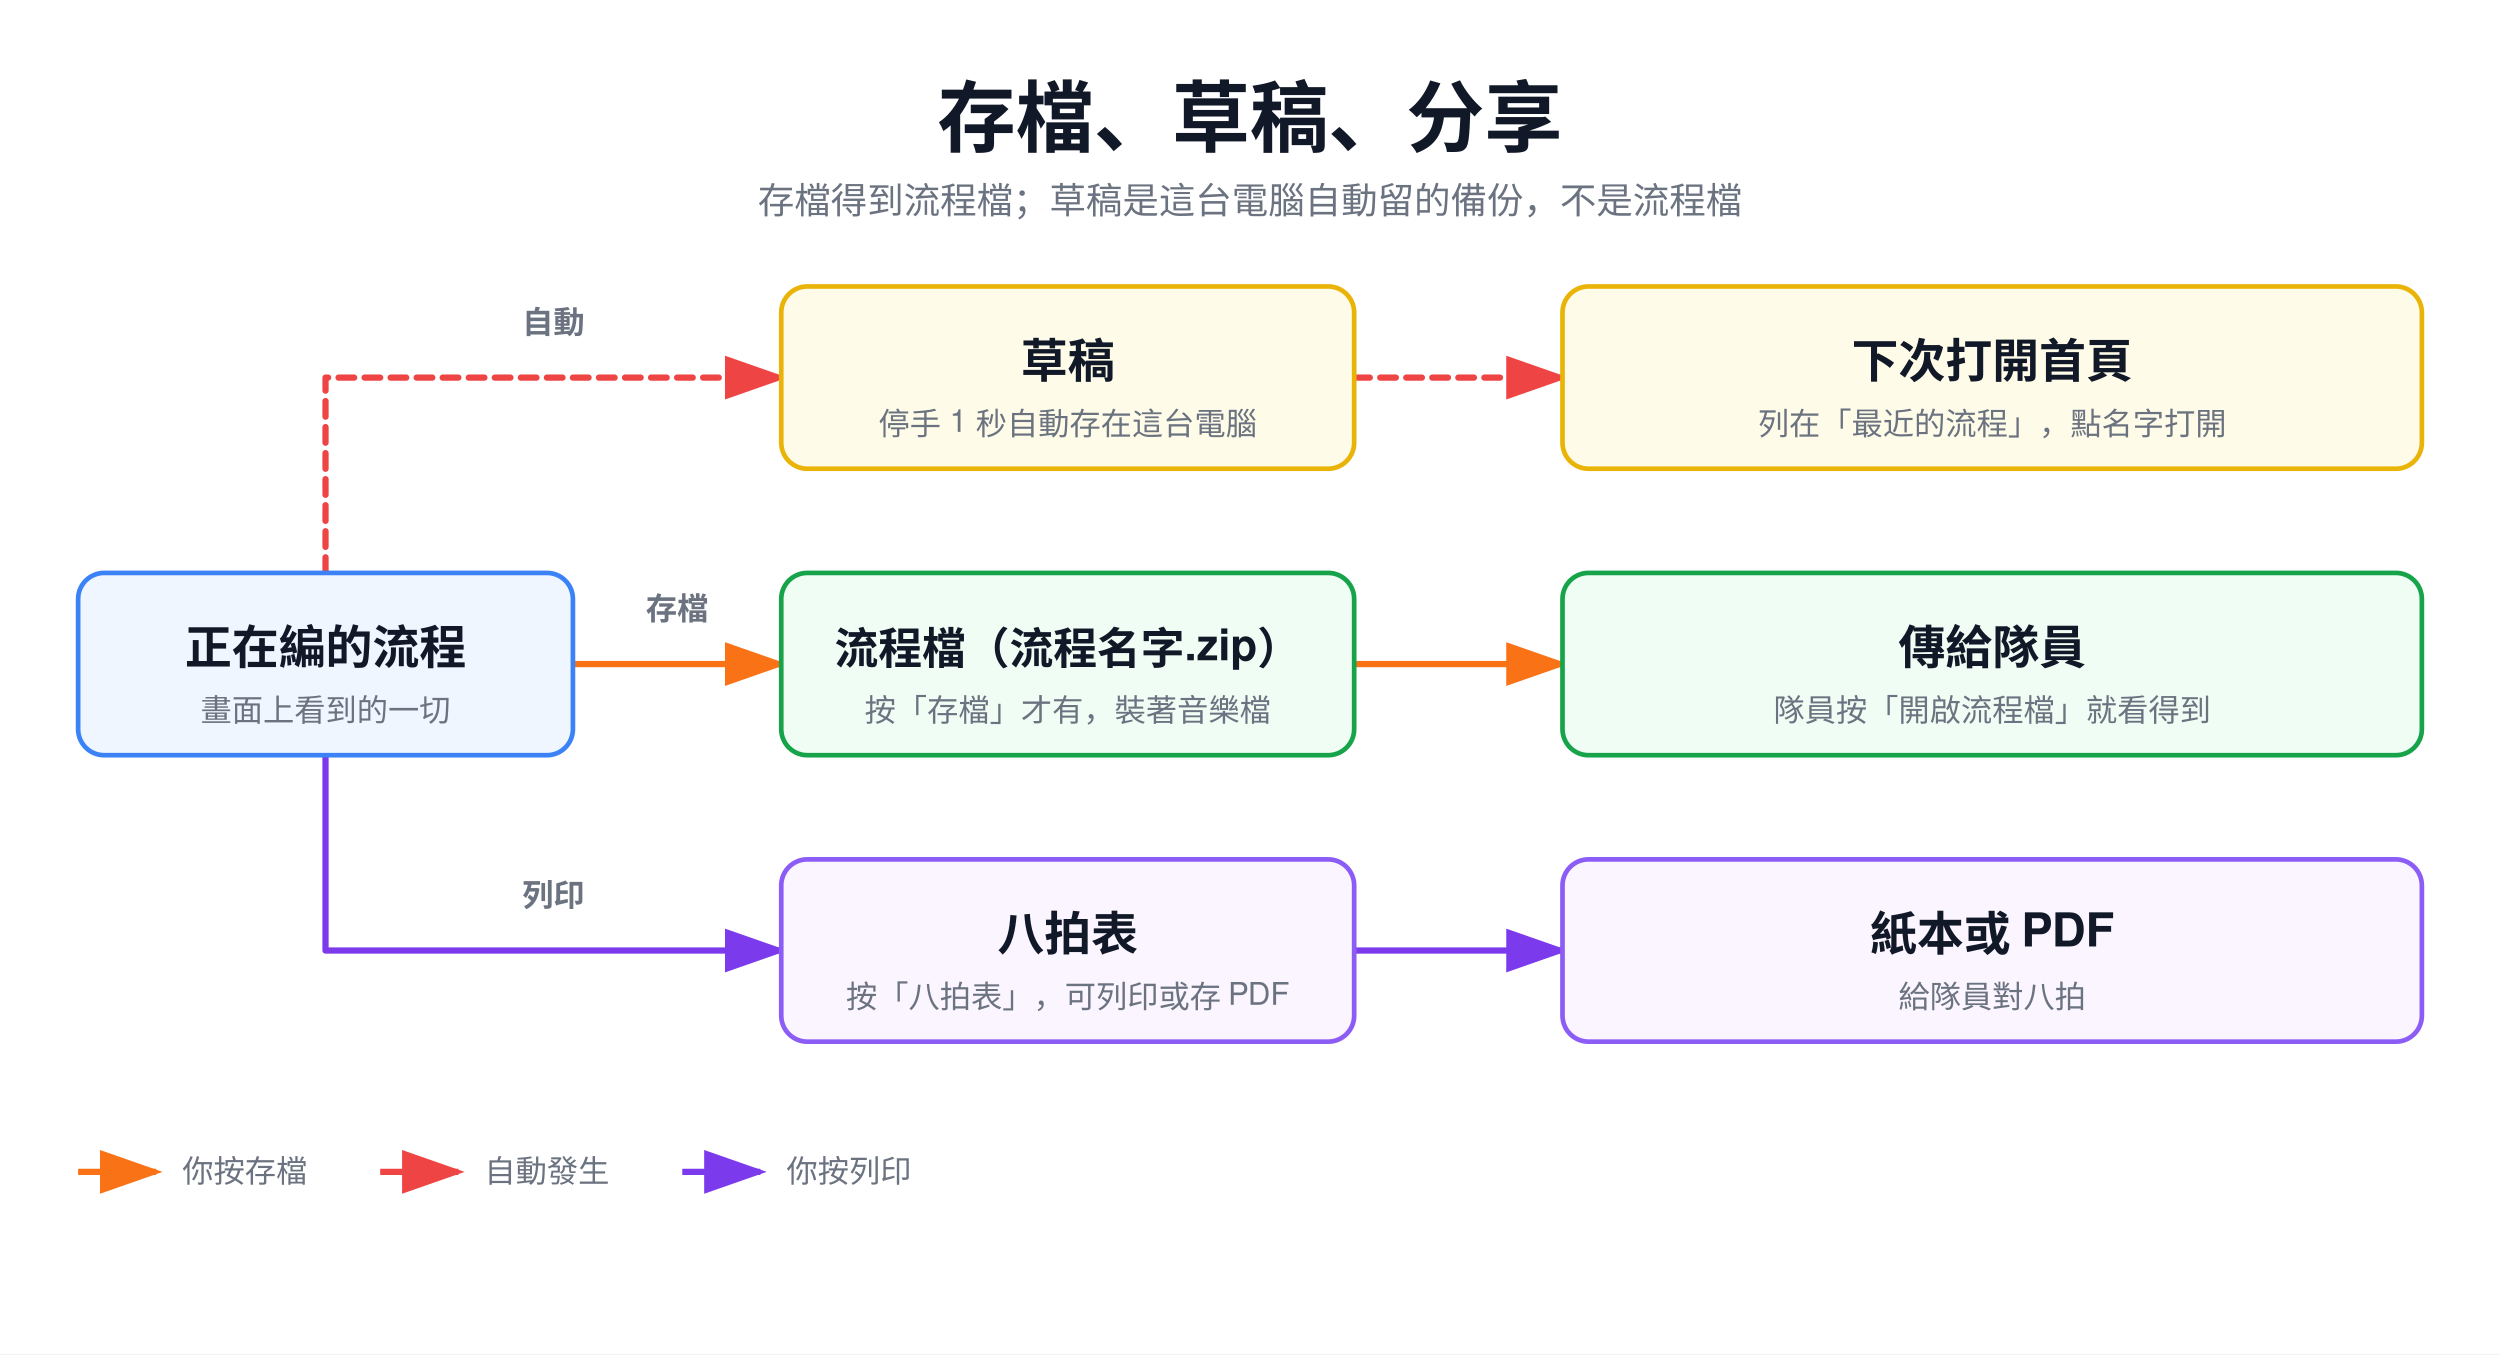
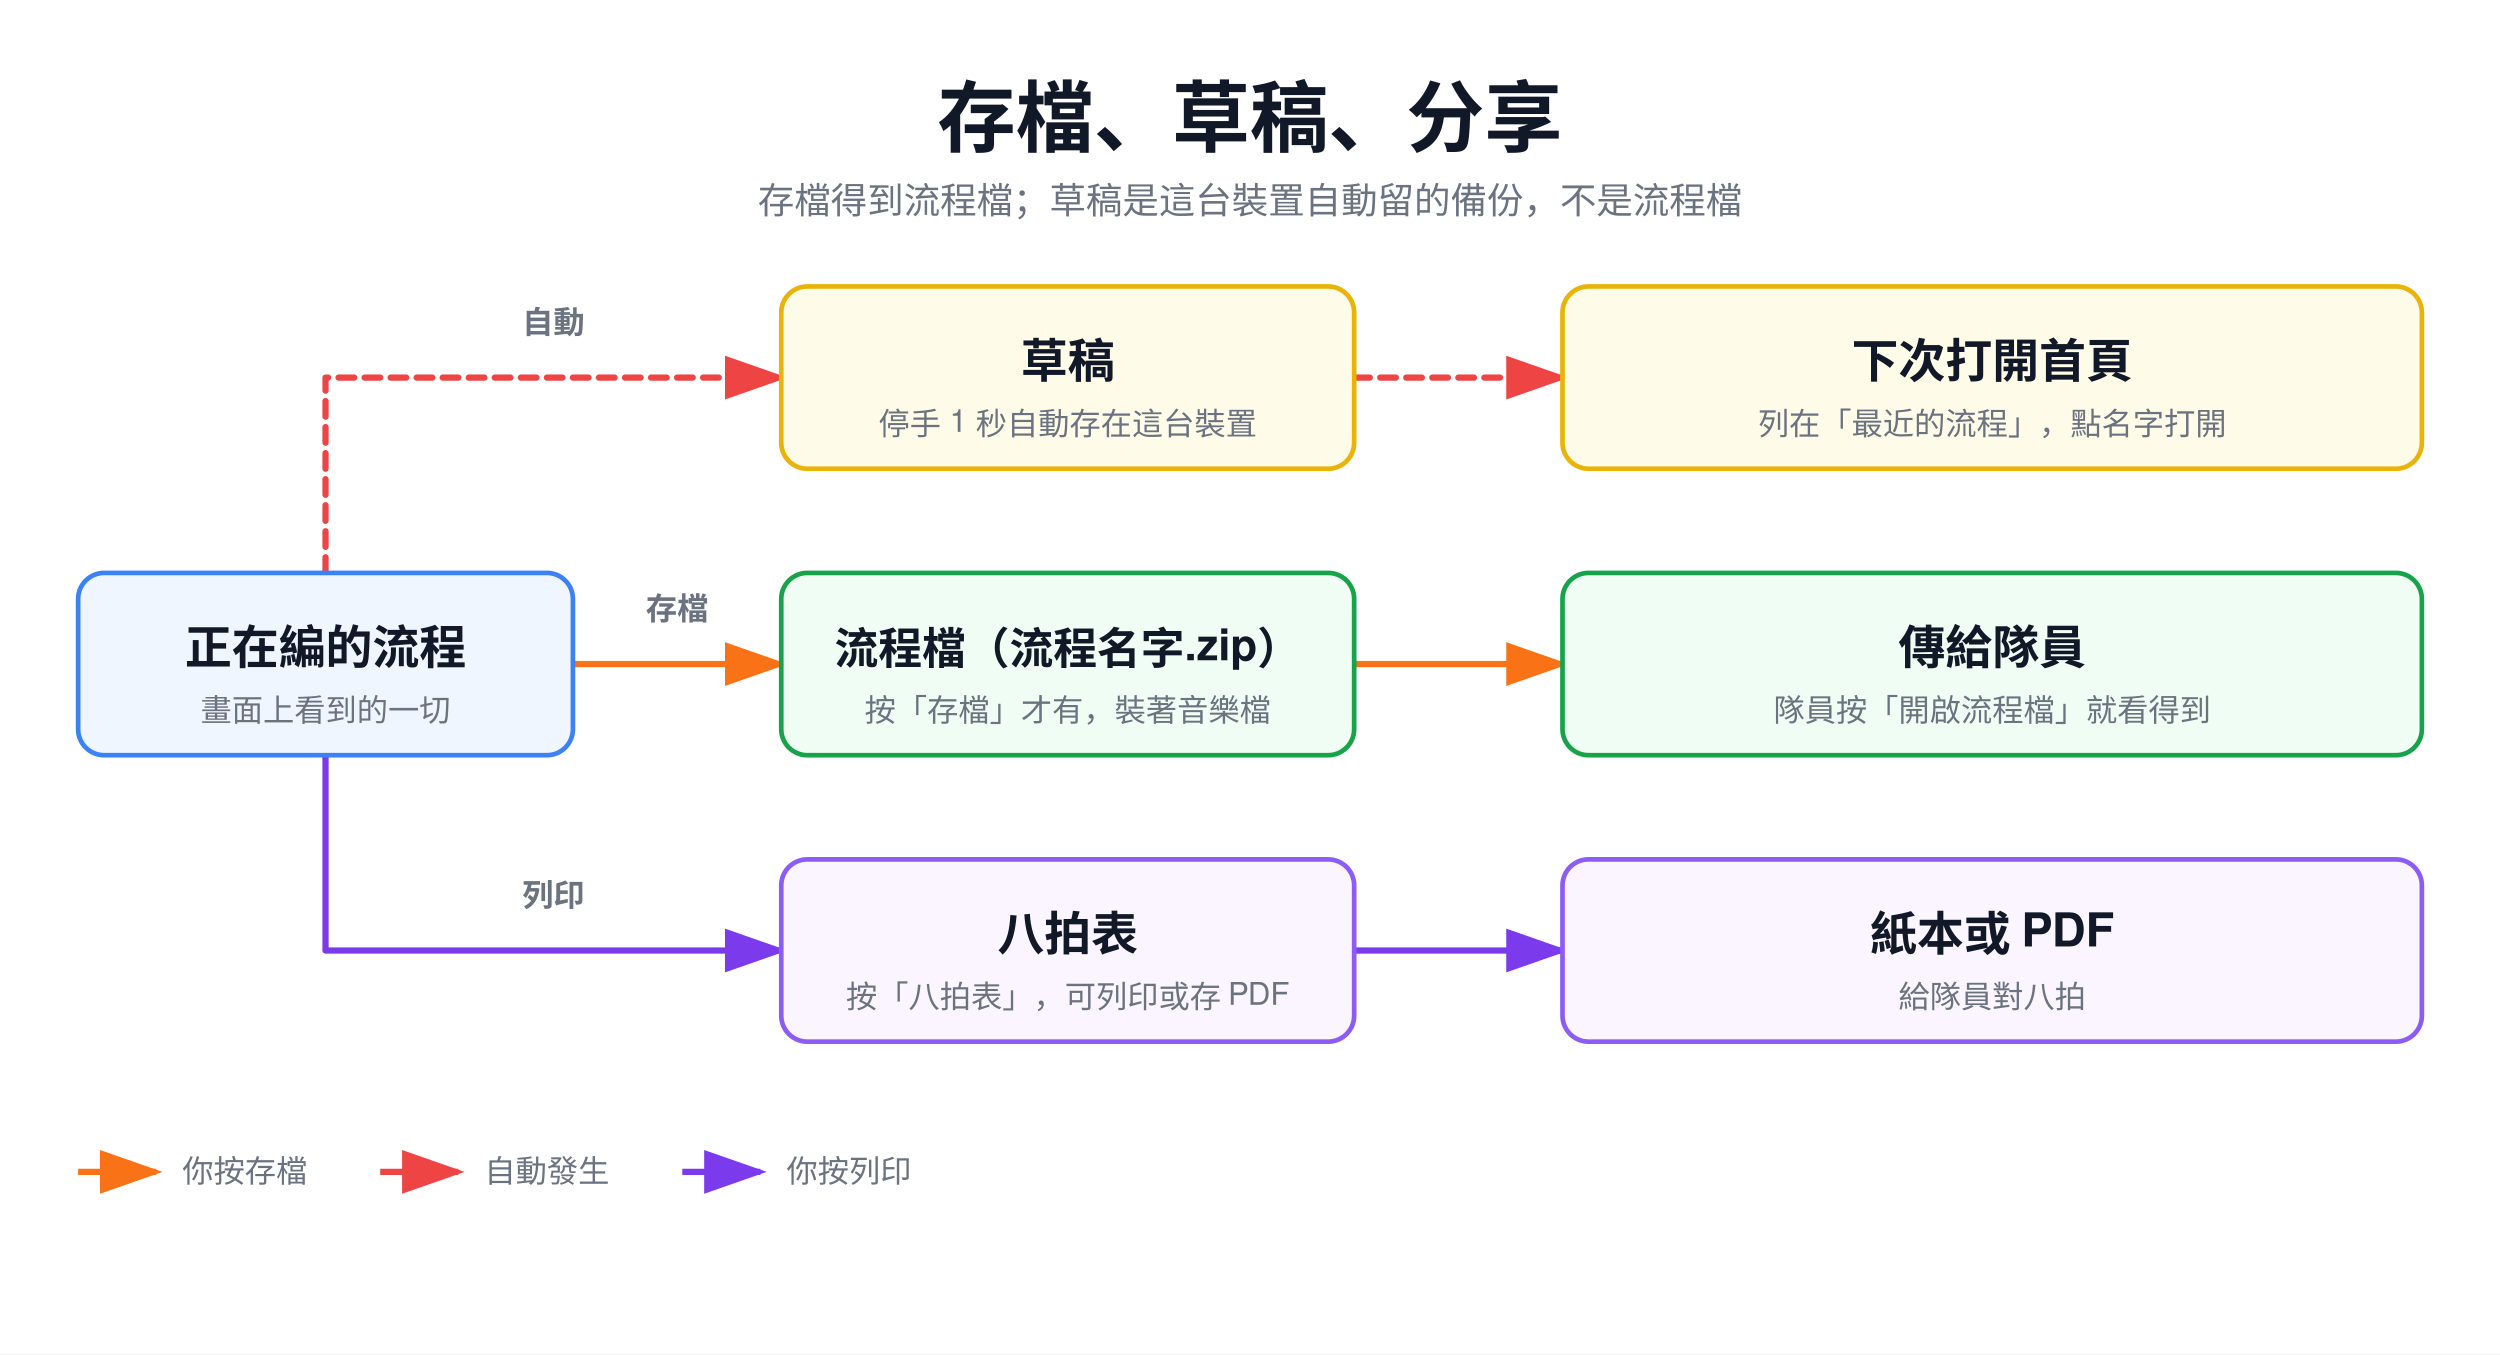
<svg xmlns="http://www.w3.org/2000/svg" viewBox="0 0 960 520" width="960" height="520" data-generator="fireworks-tech-graph" data-schema-version="1" data-text-metrics="heuristic-v1" data-style-id="1" data-visual-theme="Flat Icon" data-diagram-type="data-flow" data-motion-scene="" data-semantic-profile="generic" data-semantic-valid="true" data-quality-profile="standard" data-max-bends-per-edge="12" data-max-total-bends="100" data-max-route-stretch="5.0" data-max-bridged-crossings="8" data-min-node-gap="0.0" data-min-container-gutter="0.0" data-min-label-clearance="2.0" data-min-segment-length="0.0">
  <defs>
    <marker id="arrowA" markerWidth="10" markerHeight="7" refX="9" refY="3.5" orient="auto">
      <polygon points="0 0, 10 3.5, 0 7" fill="#7c3aed" />
    </marker>
    <marker id="arrowB" markerWidth="10" markerHeight="7" refX="9" refY="3.5" orient="auto">
      <polygon points="0 0, 10 3.5, 0 7" fill="#10b981" />
    </marker>
    <marker id="arrowC" markerWidth="10" markerHeight="7" refX="9" refY="3.5" orient="auto">
      <polygon points="0 0, 10 3.5, 0 7" fill="#2563eb" />
    </marker>
    <marker id="arrowE" markerWidth="10" markerHeight="7" refX="9" refY="3.5" orient="auto">
      <polygon points="0 0, 10 3.5, 0 7" fill="#f97316" />
    </marker>
    <marker id="arrowF" markerWidth="10" markerHeight="7" refX="9" refY="3.5" orient="auto">
      <polygon points="0 0, 10 3.5, 0 7" fill="#7c3aed" />
    </marker>
    <marker id="arrowG" markerWidth="10" markerHeight="7" refX="9" refY="3.5" orient="auto">
      <polygon points="0 0, 10 3.5, 0 7" fill="#ef4444" />
    </marker>
    <marker id="arrowH" markerWidth="10" markerHeight="7" refX="9" refY="3.5" orient="auto">
      <polygon points="0 0, 10 3.5, 0 7" fill="#6b7280" />
    </marker>
    <filter id="shadowSoft" x="-20%" y="-20%" width="140%" height="160%">
      <feDropShadow dx="0" dy="3" stdDeviation="6" flood-color="#0f172a" flood-opacity="0.12" />
    </filter>
    <filter id="shadowGlass" x="-20%" y="-20%" width="140%" height="160%">
      <feDropShadow dx="0" dy="10" stdDeviation="16" flood-color="#020617" flood-opacity="0.28" />
    </filter>
    <style>
    text { font-family: 'Helvetica Neue', Helvetica, Arial, 'PingFang SC', 'Noto Sans CJK SC', 'Microsoft YaHei', 'Microsoft JhengHei', 'SimHei', sans-serif; }
    .title { font-size: 30px; font-weight: 700; fill: #111827; }
    .subtitle { font-size: 14px; font-weight: 500; fill: #6b7280; }
    .section { font-size: 13px; font-weight: 700; fill: #2563eb; letter-spacing: 1.4px; }
    .section-sub { font-size: 12px; font-weight: 500; fill: #64748b; }
    .node-title { font-weight: 700; fill: #111827; }
    .node-sub { font-weight: 500; fill: #6b7280; }
    .node-type { font-size: 12px; font-weight: 700; fill: #64748b; letter-spacing: 0.08em; }
    .arrow-label { font-size: 12px; font-weight: 600; fill: #6b7280; }
    .legend { font-size: 12px; font-weight: 500; fill: #6b7280; }
    .footnote { font-size: 12px; font-weight: 500; fill: #64748b; }
    .metric-label { font-size: 8.5px; font-weight: 700; fill: #64748b; text-transform: uppercase; }
    .metric-value { font-size: 9.5px; font-weight: 700; fill: #111827; }
    </style>
  </defs>
  <rect data-graph-role="background" width="960.0" height="520.0" fill="#ffffff" />
  <text x="480.0" y="56" text-anchor="middle" class="title">存檔、草稿、分享</text>
-   <text x="480.0" y="82" text-anchor="middle" class="subtitle">存檔得到流程檔；草稿是這台電腦自動留的備份，不是流程檔</text>
+   <text x="480.0" y="82" text-anchor="middle" class="subtitle">存檔得到流程檔；草稿是這台裝置自動留的備份，不是流程檔</text>
  <path id="e-d" data-graph-role="edge" data-edge-id="e-d" data-source="edit" data-target="draft" data-edge-kind="flow" data-topic-id="" data-flow="feedback" data-motion-role="" data-motion-stage="" data-motion-order="" data-protocol="" data-via="" data-critical-path-id="" data-critical-hop="" data-critical-hops="" data-critical="false" data-bends="1" data-route-stretch="1.0" data-bridges="" d="M 125,220 L 125,145 L 300,145" fill="none" stroke="#ef4444" stroke-width="2.4" stroke-linecap="round" stroke-linejoin="round" marker-end="url(#arrowG)" stroke-dasharray="6,4" />
  <path id="e-f" data-graph-role="edge" data-edge-id="e-f" data-source="edit" data-target="file" data-edge-kind="flow" data-topic-id="" data-flow="data" data-motion-role="" data-motion-stage="" data-motion-order="" data-protocol="" data-via="" data-critical-path-id="" data-critical-hop="" data-critical-hops="" data-critical="false" data-bends="0" data-route-stretch="1.0" data-bridges="" d="M 220,255 L 300,255" fill="none" stroke="#f97316" stroke-width="2.4" stroke-linecap="round" stroke-linejoin="round" marker-end="url(#arrowE)" />
  <path id="e-s" data-graph-role="edge" data-edge-id="e-s" data-source="edit" data-target="sheet" data-edge-kind="flow" data-topic-id="" data-flow="control" data-motion-role="" data-motion-stage="" data-motion-order="" data-protocol="" data-via="" data-critical-path-id="" data-critical-hop="" data-critical-hops="" data-critical="false" data-bends="1" data-route-stretch="1.0" data-bridges="" d="M 125,290 L 125,365 L 300,365" fill="none" stroke="#7c3aed" stroke-width="2.4" stroke-linecap="round" stroke-linejoin="round" marker-end="url(#arrowA)" />
  <path id="d-r" data-graph-role="edge" data-edge-id="d-r" data-source="draft" data-target="restore" data-edge-kind="flow" data-topic-id="" data-flow="feedback" data-motion-role="" data-motion-stage="" data-motion-order="" data-protocol="" data-via="" data-critical-path-id="" data-critical-hop="" data-critical-hops="" data-critical="false" data-bends="0" data-route-stretch="1.0" data-bridges="" d="M 520,145 L 600,145" fill="none" stroke="#ef4444" stroke-width="2.4" stroke-linecap="round" stroke-linejoin="round" marker-end="url(#arrowG)" stroke-dasharray="6,4" />
  <path id="f-m" data-graph-role="edge" data-edge-id="f-m" data-source="file" data-target="member" data-edge-kind="flow" data-topic-id="" data-flow="data" data-motion-role="" data-motion-stage="" data-motion-order="" data-protocol="" data-via="" data-critical-path-id="" data-critical-hop="" data-critical-hops="" data-critical="false" data-bends="0" data-route-stretch="1.0" data-bridges="" d="M 520,255 L 600,255" fill="none" stroke="#f97316" stroke-width="2.4" stroke-linecap="round" stroke-linejoin="round" marker-end="url(#arrowE)" />
  <path id="s-p" data-graph-role="edge" data-edge-id="s-p" data-source="sheet" data-target="paper" data-edge-kind="flow" data-topic-id="" data-flow="control" data-motion-role="" data-motion-stage="" data-motion-order="" data-protocol="" data-via="" data-critical-path-id="" data-critical-hop="" data-critical-hops="" data-critical="false" data-bends="0" data-route-stretch="1.0" data-bridges="" d="M 520,365 L 600,365" fill="none" stroke="#7c3aed" stroke-width="2.4" stroke-linecap="round" stroke-linejoin="round" marker-end="url(#arrowA)" />
  <g id="node-edit" data-graph-role="node" data-node-id="edit" data-semantic-role="rect" data-motion-role="" data-motion-stage="" data-motion-order="" data-parent="" data-deployment-id="" data-topic-id="" data-span-id="" data-station-order="" data-status="" data-start-ms="" data-duration-ms="" data-parent-span="" data-graph-bounds="30,220,220,290">
    <rect x="30.0" y="220.0" width="190.0" height="70.0" rx="10.0" fill="#eff6ff" stroke="#3b82f6" stroke-width="1.8" />
    <text data-text-role="title" data-full-text="正在編的流程" data-text-max-width="166.0" x="125.0" y="255.0" text-anchor="middle" class="node-title" font-size="18">正在編的流程</text>
    <text data-text-role="subtitle" data-full-text="畫面上看到的一切" data-text-max-width="166.0" x="125.0" y="277.0" text-anchor="middle" class="node-sub" font-size="12">畫面上看到的一切</text>
  </g>
  <g id="node-draft" data-graph-role="node" data-node-id="draft" data-semantic-role="rect" data-motion-role="" data-motion-stage="" data-motion-order="" data-parent="" data-deployment-id="" data-topic-id="" data-span-id="" data-station-order="" data-status="" data-start-ms="" data-duration-ms="" data-parent-span="" data-graph-bounds="300,110,520,180">
    <rect x="300.0" y="110.0" width="220.0" height="70.0" rx="10.0" fill="#fefce8" stroke="#eab308" stroke-width="1.8" />
    <text data-text-role="title" data-full-text="草稿" data-text-max-width="196.0" x="410.0" y="145.0" text-anchor="middle" class="node-title" font-size="18">草稿</text>
-     <text data-text-role="subtitle" data-full-text="停手 1 秒自動存在這台電腦" data-text-max-width="196.0" x="410.0" y="167.0" text-anchor="middle" class="node-sub" font-size="12">停手 1 秒自動存在這台電腦</text>
+     <text data-text-role="subtitle" data-full-text="停手 1 秒自動存在這台裝置" data-text-max-width="196.0" x="410.0" y="167.0" text-anchor="middle" class="node-sub" font-size="12">停手 1 秒自動存在這台裝置</text>
  </g>
  <g id="node-file" data-graph-role="node" data-node-id="file" data-semantic-role="rect" data-motion-role="" data-motion-stage="" data-motion-order="" data-parent="" data-deployment-id="" data-topic-id="" data-span-id="" data-station-order="" data-status="" data-start-ms="" data-duration-ms="" data-parent-span="" data-graph-bounds="300,220,520,290">
    <rect x="300.0" y="220.0" width="220.0" height="70.0" rx="10.0" fill="#f0fdf4" stroke="#16a34a" stroke-width="1.8" />
    <text data-text-role="title" data-full-text="流程檔（流程名字.zip）" data-text-max-width="196.0" x="410.0" y="255.0" text-anchor="middle" class="node-title" font-size="16.8">流程檔（流程名字.zip）</text>
    <text data-text-role="subtitle" data-full-text="按「存檔」才有，裝著音樂檔" data-text-max-width="196.0" x="410.0" y="277.0" text-anchor="middle" class="node-sub" font-size="12">按「存檔」才有，裝著音樂檔</text>
  </g>
  <g id="node-sheet" data-graph-role="node" data-node-id="sheet" data-semantic-role="rect" data-motion-role="" data-motion-stage="" data-motion-order="" data-parent="" data-deployment-id="" data-topic-id="" data-span-id="" data-station-order="" data-status="" data-start-ms="" data-duration-ms="" data-parent-span="" data-graph-bounds="300,330,520,400">
    <rect x="300.0" y="330.0" width="220.0" height="70.0" rx="10.0" fill="#faf5ff" stroke="#8b5cf6" stroke-width="1.8" />
    <text data-text-role="title" data-full-text="八拍表" data-text-max-width="196.0" x="410.0" y="365.0" text-anchor="middle" class="node-title" font-size="18">八拍表</text>
    <text data-text-role="subtitle" data-full-text="按「八拍表」，可列印或存 PDF" data-text-max-width="196.0" x="410.0" y="387.0" text-anchor="middle" class="node-sub" font-size="12">按「八拍表」，可列印或存 PDF</text>
  </g>
  <g id="node-restore" data-graph-role="node" data-node-id="restore" data-semantic-role="rect" data-motion-role="" data-motion-stage="" data-motion-order="" data-parent="" data-deployment-id="" data-topic-id="" data-span-id="" data-station-order="" data-status="" data-start-ms="" data-duration-ms="" data-parent-span="" data-graph-bounds="600,110,930,180">
    <rect x="600.0" y="110.0" width="330.0" height="70.0" rx="10.0" fill="#fefce8" stroke="#eab308" stroke-width="1.8" />
    <text data-text-role="title" data-full-text="下次打開首頁" data-text-max-width="306.0" x="765.0" y="145.0" text-anchor="middle" class="node-title" font-size="18">下次打開首頁</text>
    <text data-text-role="subtitle" data-full-text="列在「最近的流程」，點名字打開" data-text-max-width="306.0" x="765.0" y="167.0" text-anchor="middle" class="node-sub" font-size="12">列在「最近的流程」，點名字打開</text>
  </g>
  <g id="node-member" data-graph-role="node" data-node-id="member" data-semantic-role="rect" data-motion-role="" data-motion-stage="" data-motion-order="" data-parent="" data-deployment-id="" data-topic-id="" data-span-id="" data-station-order="" data-status="" data-start-ms="" data-duration-ms="" data-parent-span="" data-graph-bounds="600,220,930,290">
    <rect x="600.0" y="220.0" width="330.0" height="70.0" rx="10.0" fill="#f0fdf4" stroke="#16a34a" stroke-width="1.8" />
    <text data-text-role="title" data-full-text="傳給隊員" data-text-max-width="306.0" x="765.0" y="255.0" text-anchor="middle" class="node-title" font-size="18">傳給隊員</text>
    <text data-text-role="subtitle" data-full-text="隊員按「開啟流程檔」就看得到" data-text-max-width="306.0" x="765.0" y="277.0" text-anchor="middle" class="node-sub" font-size="12">隊員按「開啟流程檔」就看得到</text>
  </g>
  <g id="node-paper" data-graph-role="node" data-node-id="paper" data-semantic-role="rect" data-motion-role="" data-motion-stage="" data-motion-order="" data-parent="" data-deployment-id="" data-topic-id="" data-span-id="" data-station-order="" data-status="" data-start-ms="" data-duration-ms="" data-parent-span="" data-graph-bounds="600,330,930,400">
    <rect x="600.0" y="330.0" width="330.0" height="70.0" rx="10.0" fill="#faf5ff" stroke="#8b5cf6" stroke-width="1.8" />
    <text data-text-role="title" data-full-text="紙本或 PDF" data-text-max-width="306.0" x="765.0" y="365.0" text-anchor="middle" class="node-title" font-size="18">紙本或 PDF</text>
    <text data-text-role="subtitle" data-full-text="給隊員對八拍" data-text-max-width="306.0" x="765.0" y="387.0" text-anchor="middle" class="node-sub" font-size="12">給隊員對八拍</text>
  </g>
  <g id="e-d-label" data-graph-role="label" data-owner="e-d" data-graph-bounds="193.5,114,231.5,134">
    <rect x="193.5" y="114.0" width="38.0" height="20" rx="6" fill="#ffffff" opacity="0.94" />
    <text x="212.5" y="128.0" text-anchor="middle" class="arrow-label">自動</text>
  </g>
  <g id="e-f-label" data-graph-role="label" data-owner="e-f" data-graph-bounds="241,224,279,244">
    <rect x="241.0" y="224.0" width="38.0" height="20" rx="6" fill="#ffffff" opacity="0.94" />
    <text x="260.0" y="238.0" text-anchor="middle" class="arrow-label">存檔</text>
  </g>
  <g id="e-s-label" data-graph-role="label" data-owner="e-s" data-graph-bounds="193.5,334,231.5,354">
    <rect x="193.5" y="334.0" width="38.0" height="20" rx="6" fill="#ffffff" opacity="0.94" />
    <text x="212.5" y="348.0" text-anchor="middle" class="arrow-label">列印</text>
  </g>
  <g id="legend" data-graph-role="legend">
    <rect id="legend-zone" data-graph-role="reserved" data-reserved-kind="legend" x="20" y="436" width="350" height="46" rx="10" fill="none" stroke="none" />
    <line data-graph-role="decoration" x1="30.0" y1="450.0" x2="60.0" y2="450.0" stroke="#f97316" stroke-width="2.4" marker-end="url(#arrowE)" />
    <text data-graph-role="decoration" x="70.0" y="454.0" class="legend">你按存檔</text>
    <line data-graph-role="decoration" x1="146.0" y1="450.0" x2="176.0" y2="450.0" stroke="#ef4444" stroke-width="2.4" marker-end="url(#arrowG)" />
    <text data-graph-role="decoration" x="186.0" y="454.0" class="legend">自動發生</text>
    <line data-graph-role="decoration" x1="262.0" y1="450.0" x2="292.0" y2="450.0" stroke="#7c3aed" stroke-width="2.4" marker-end="url(#arrowA)" />
    <text data-graph-role="decoration" x="302.0" y="454.0" class="legend">你按列印</text>
  </g>
</svg>
